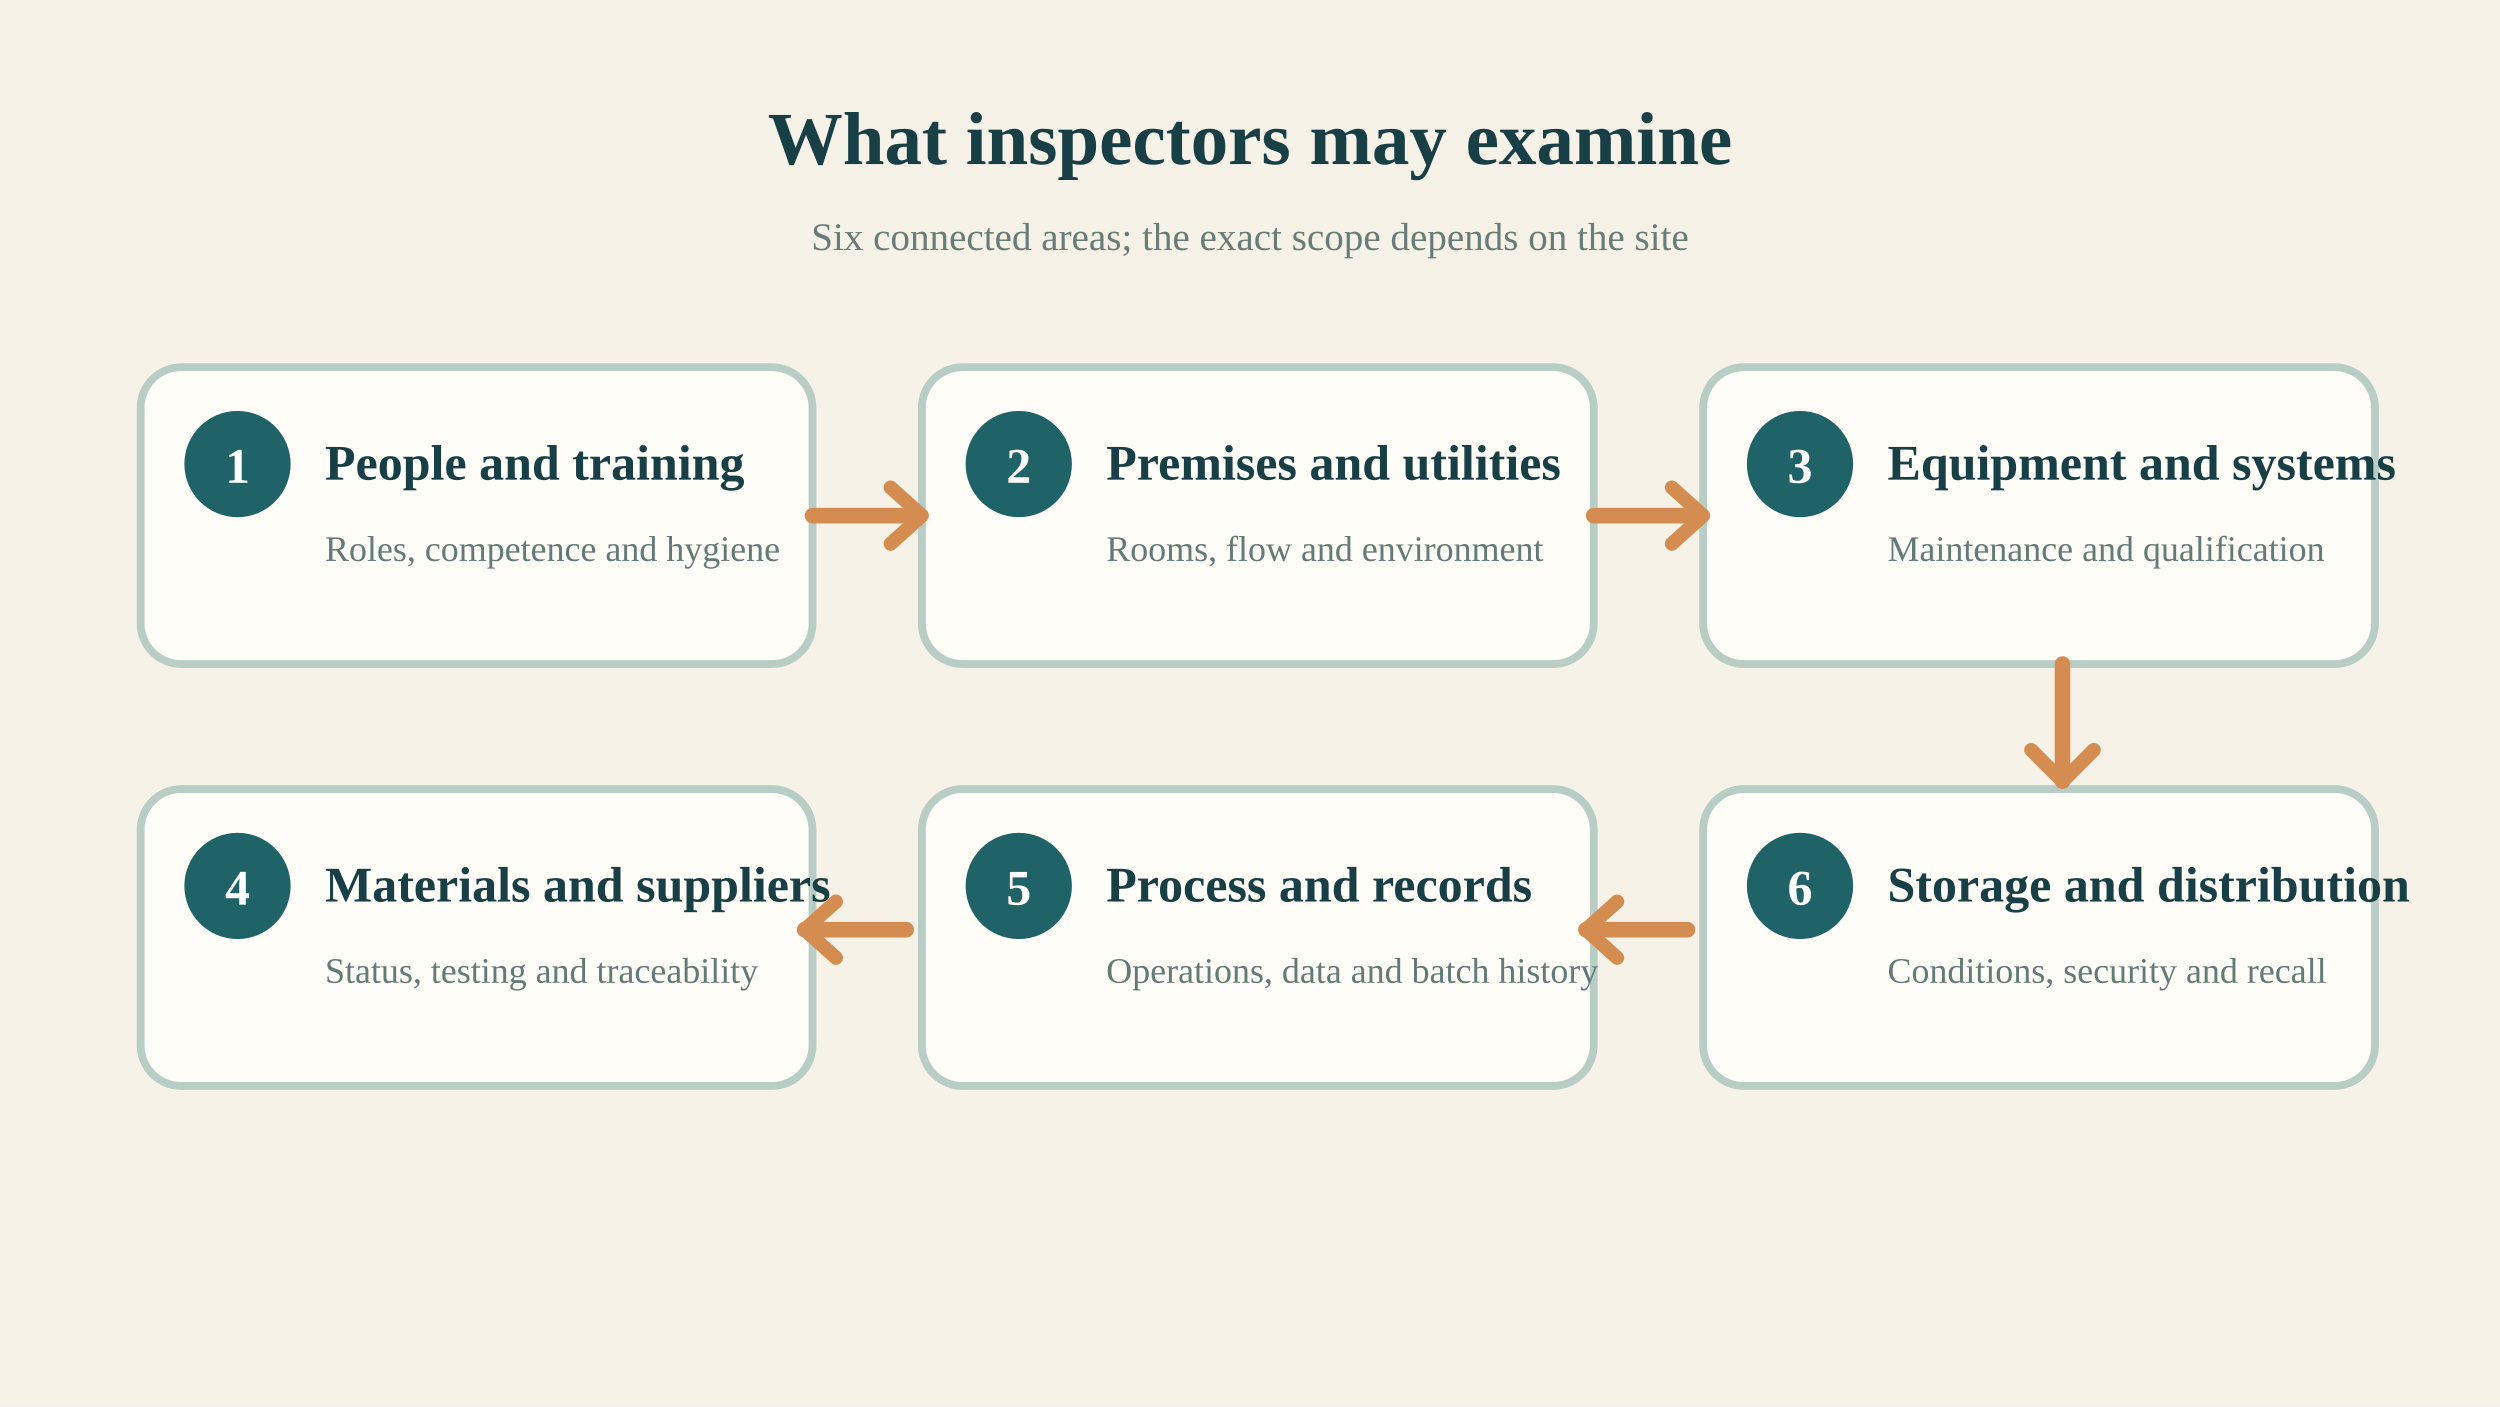
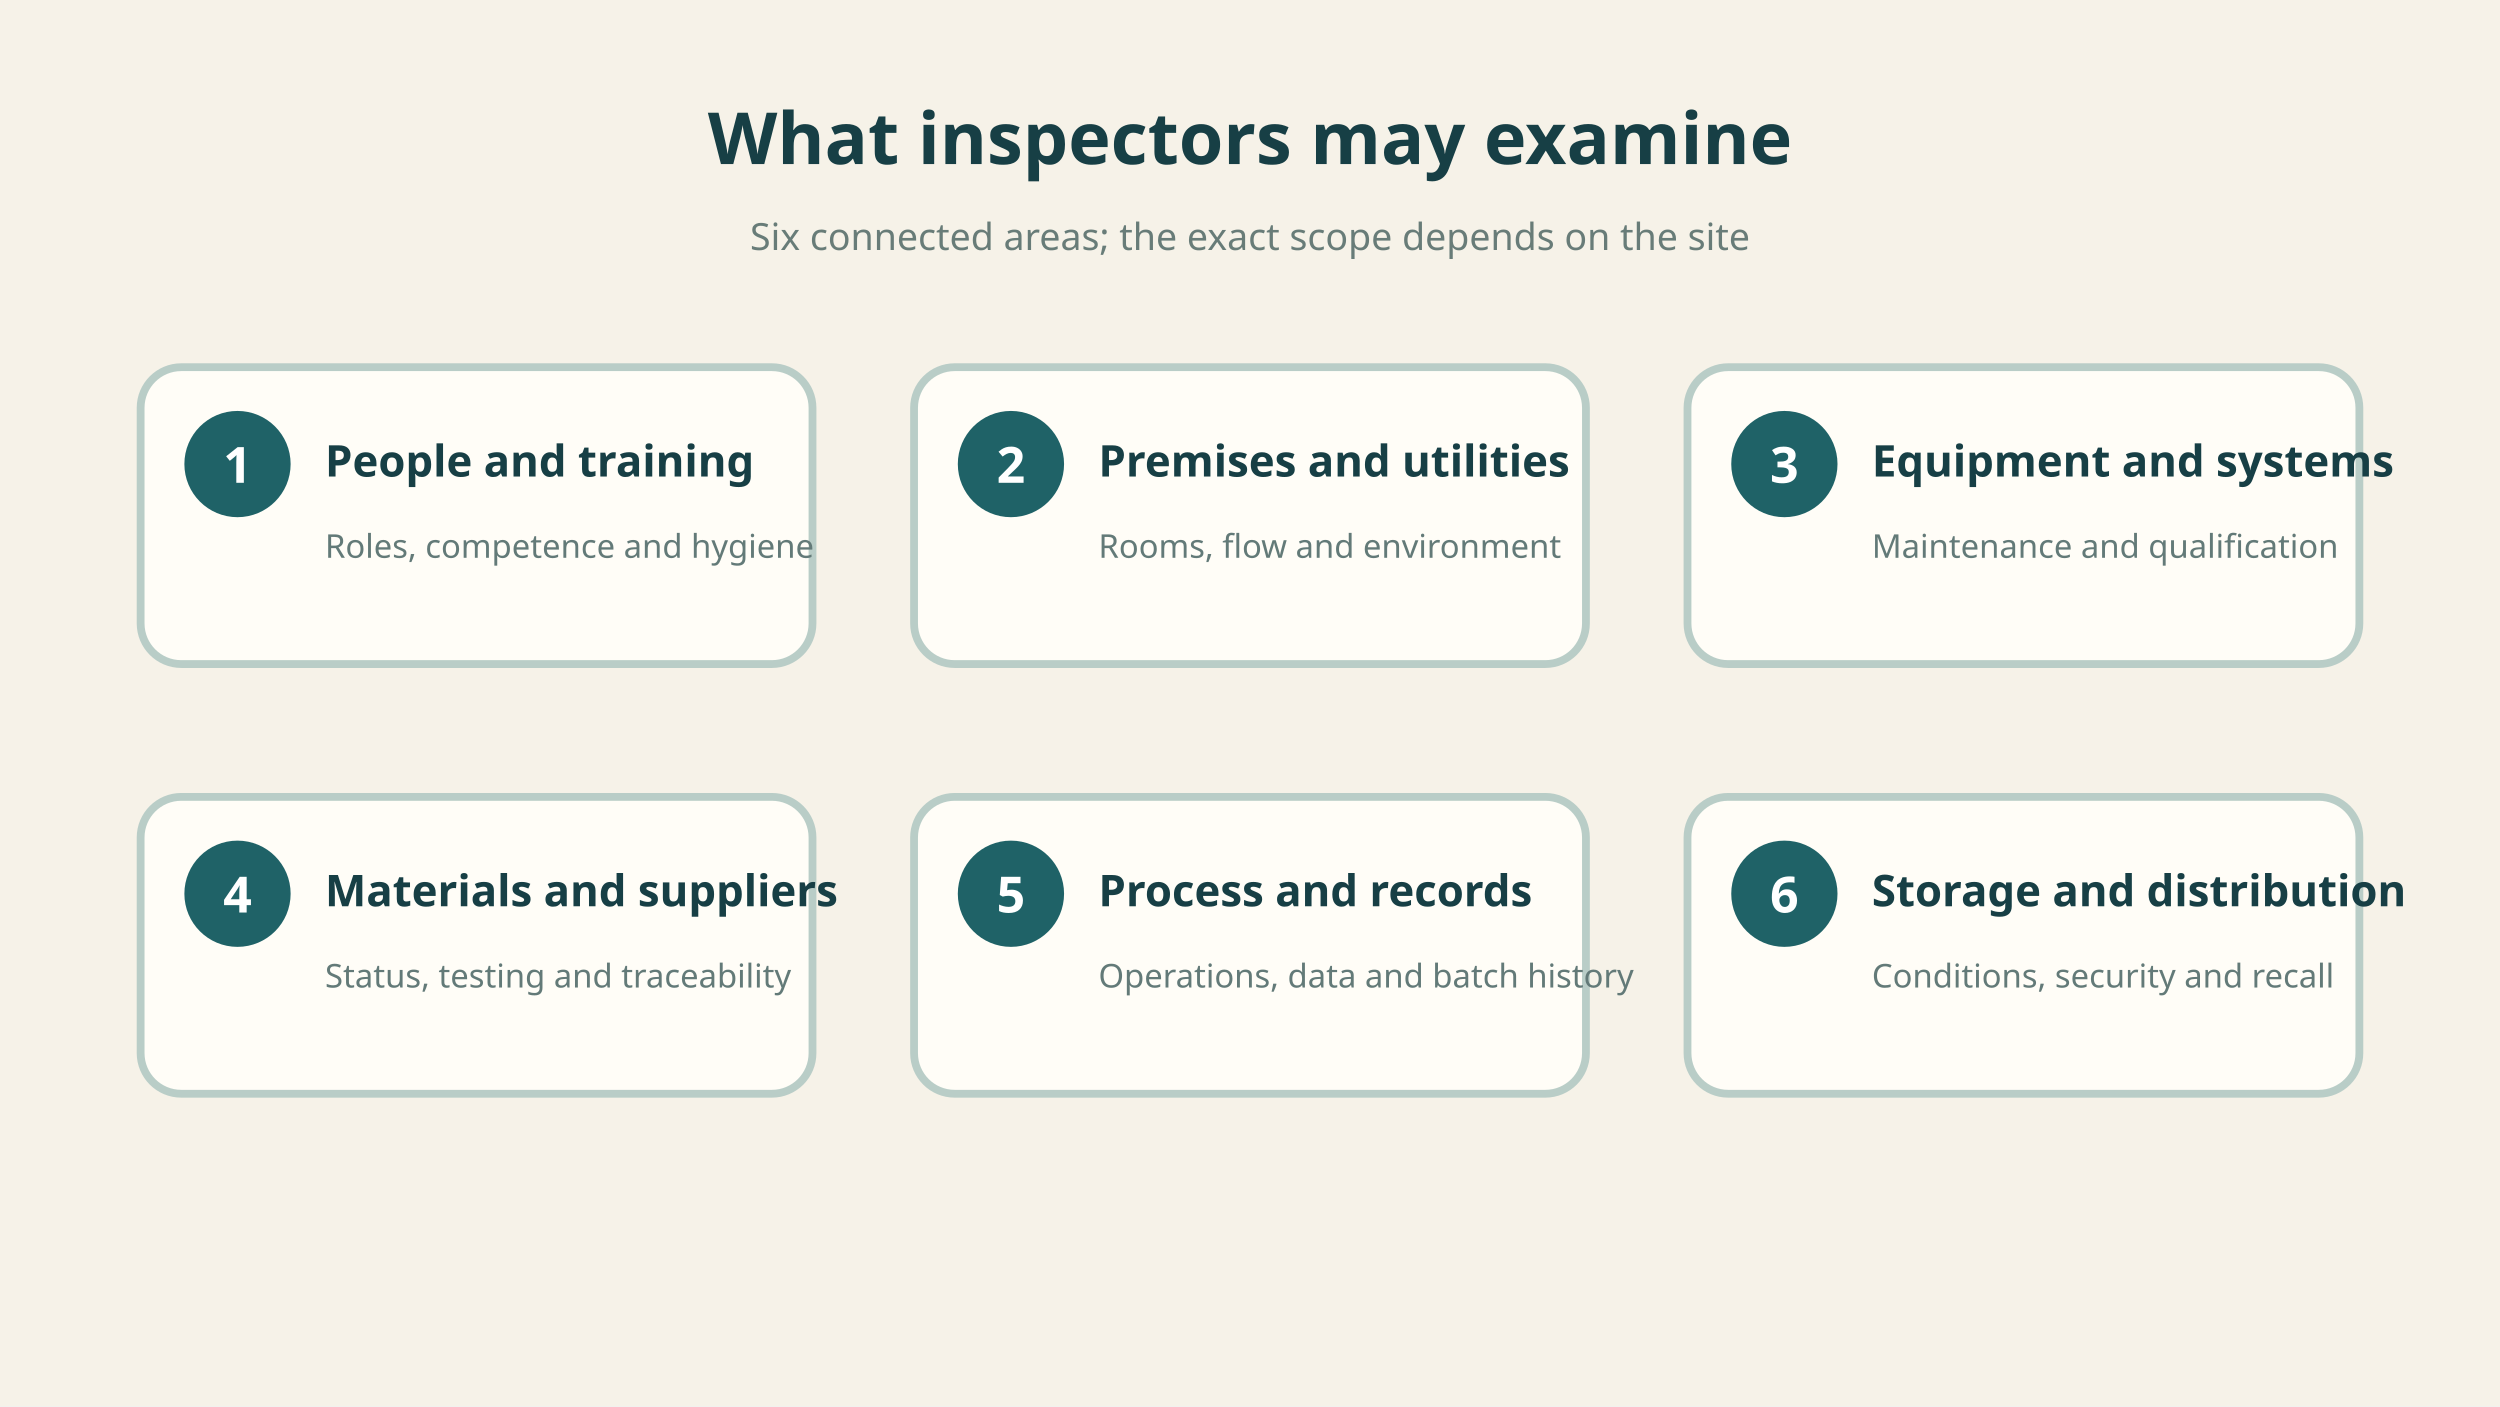
<svg xmlns="http://www.w3.org/2000/svg" width="1600" height="900" viewBox="0 0 1600 900" role="img" aria-labelledby="t d">
  <rect width="1600" height="900" fill="#f6f2e8" />
-   <text x="800" y="105" text-anchor="middle" font-size="48" font-weight="700" fill="#173f45">What inspectors may examine</text>
-   <text x="800" y="160" text-anchor="middle" font-size="25" fill="#687c78">Six connected areas; the exact scope depends on the site</text>
+   <text x="800" y="105" text-anchor="middle" font-family="Poppins, sans-serif" font-size="46" font-weight="700" fill="#173f45">What inspectors may examine</text>
+   <text x="800" y="160" text-anchor="middle" font-family="Poppins, sans-serif" font-size="24" fill="#687c78">Six connected areas; the exact scope depends on the site</text>
  <g>
    <rect x="90" y="235" width="430" height="190" rx="26" fill="#fffdf7" stroke="#b9cdc7" stroke-width="5" />
    <circle cx="152" cy="297" r="34" fill="#1f6267" />
-     <text x="152" y="309" text-anchor="middle" font-size="32" font-weight="700" fill="#fff">1</text>
-     <text x="208" y="307" font-size="32" font-weight="700" fill="#173f45">People and training</text>
-     <text x="208" y="359" font-size="23" fill="#637a78">Roles, competence and hygiene</text>
+     <text x="152" y="309" text-anchor="middle" font-family="Poppins, sans-serif" font-size="32" font-weight="700" fill="#fff">1</text>
+     <text x="208" y="305" font-family="Poppins, sans-serif" font-size="28" font-weight="700" fill="#173f45">People and training</text>
+     <text x="208" y="357" font-family="Poppins, sans-serif" font-size="21" fill="#637a78">Roles, competence and hygiene</text>
  </g>
  <g>
-     <rect x="590" y="235" width="430" height="190" rx="26" fill="#fffdf7" stroke="#b9cdc7" stroke-width="5" />
-     <circle cx="652" cy="297" r="34" fill="#1f6267" />
-     <text x="652" y="309" text-anchor="middle" font-size="32" font-weight="700" fill="#fff">2</text>
-     <text x="708" y="307" font-size="32" font-weight="700" fill="#173f45">Premises and utilities</text>
-     <text x="708" y="359" font-size="23" fill="#637a78">Rooms, flow and environment</text>
+     <rect x="585" y="235" width="430" height="190" rx="26" fill="#fffdf7" stroke="#b9cdc7" stroke-width="5" />
+     <circle cx="647" cy="297" r="34" fill="#1f6267" />
+     <text x="647" y="309" text-anchor="middle" font-family="Poppins, sans-serif" font-size="32" font-weight="700" fill="#fff">2</text>
+     <text x="703" y="305" font-family="Poppins, sans-serif" font-size="28" font-weight="700" fill="#173f45">Premises and utilities</text>
+     <text x="703" y="357" font-family="Poppins, sans-serif" font-size="21" fill="#637a78">Rooms, flow and environment</text>
  </g>
  <g>
-     <rect x="1090" y="235" width="430" height="190" rx="26" fill="#fffdf7" stroke="#b9cdc7" stroke-width="5" />
-     <circle cx="1152" cy="297" r="34" fill="#1f6267" />
-     <text x="1152" y="309" text-anchor="middle" font-size="32" font-weight="700" fill="#fff">3</text>
-     <text x="1208" y="307" font-size="32" font-weight="700" fill="#173f45">Equipment and systems</text>
-     <text x="1208" y="359" font-size="23" fill="#637a78">Maintenance and qualification</text>
+     <rect x="1080" y="235" width="430" height="190" rx="26" fill="#fffdf7" stroke="#b9cdc7" stroke-width="5" />
+     <circle cx="1142" cy="297" r="34" fill="#1f6267" />
+     <text x="1142" y="309" text-anchor="middle" font-family="Poppins, sans-serif" font-size="32" font-weight="700" fill="#fff">3</text>
+     <text x="1198" y="305" font-family="Poppins, sans-serif" font-size="28" font-weight="700" fill="#173f45">Equipment and systems</text>
+     <text x="1198" y="357" font-family="Poppins, sans-serif" font-size="21" fill="#637a78">Maintenance and qualification</text>
  </g>
  <g>
-     <rect x="90" y="505" width="430" height="190" rx="26" fill="#fffdf7" stroke="#b9cdc7" stroke-width="5" />
-     <circle cx="152" cy="567" r="34" fill="#1f6267" />
-     <text x="152" y="579" text-anchor="middle" font-size="32" font-weight="700" fill="#fff">4</text>
-     <text x="208" y="577" font-size="32" font-weight="700" fill="#173f45">Materials and suppliers</text>
-     <text x="208" y="629" font-size="23" fill="#637a78">Status, testing and traceability</text>
+     <rect x="90" y="510" width="430" height="190" rx="26" fill="#fffdf7" stroke="#b9cdc7" stroke-width="5" />
+     <circle cx="152" cy="572" r="34" fill="#1f6267" />
+     <text x="152" y="584" text-anchor="middle" font-family="Poppins, sans-serif" font-size="32" font-weight="700" fill="#fff">4</text>
+     <text x="208" y="580" font-family="Poppins, sans-serif" font-size="28" font-weight="700" fill="#173f45">Materials and suppliers</text>
+     <text x="208" y="632" font-family="Poppins, sans-serif" font-size="21" fill="#637a78">Status, testing and traceability</text>
  </g>
  <g>
-     <rect x="590" y="505" width="430" height="190" rx="26" fill="#fffdf7" stroke="#b9cdc7" stroke-width="5" />
-     <circle cx="652" cy="567" r="34" fill="#1f6267" />
-     <text x="652" y="579" text-anchor="middle" font-size="32" font-weight="700" fill="#fff">5</text>
-     <text x="708" y="577" font-size="32" font-weight="700" fill="#173f45">Process and records</text>
-     <text x="708" y="629" font-size="23" fill="#637a78">Operations, data and batch history</text>
+     <rect x="585" y="510" width="430" height="190" rx="26" fill="#fffdf7" stroke="#b9cdc7" stroke-width="5" />
+     <circle cx="647" cy="572" r="34" fill="#1f6267" />
+     <text x="647" y="584" text-anchor="middle" font-family="Poppins, sans-serif" font-size="32" font-weight="700" fill="#fff">5</text>
+     <text x="703" y="580" font-family="Poppins, sans-serif" font-size="28" font-weight="700" fill="#173f45">Process and records</text>
+     <text x="703" y="632" font-family="Poppins, sans-serif" font-size="21" fill="#637a78">Operations, data and batch history</text>
  </g>
  <g>
-     <rect x="1090" y="505" width="430" height="190" rx="26" fill="#fffdf7" stroke="#b9cdc7" stroke-width="5" />
-     <circle cx="1152" cy="567" r="34" fill="#1f6267" />
-     <text x="1152" y="579" text-anchor="middle" font-size="32" font-weight="700" fill="#fff">6</text>
-     <text x="1208" y="577" font-size="32" font-weight="700" fill="#173f45">Storage and distribution</text>
-     <text x="1208" y="629" font-size="23" fill="#637a78">Conditions, security and recall</text>
+     <rect x="1080" y="510" width="430" height="190" rx="26" fill="#fffdf7" stroke="#b9cdc7" stroke-width="5" />
+     <circle cx="1142" cy="572" r="34" fill="#1f6267" />
+     <text x="1142" y="584" text-anchor="middle" font-family="Poppins, sans-serif" font-size="32" font-weight="700" fill="#fff">6</text>
+     <text x="1198" y="580" font-family="Poppins, sans-serif" font-size="28" font-weight="700" fill="#173f45">Storage and distribution</text>
+     <text x="1198" y="632" font-family="Poppins, sans-serif" font-size="21" fill="#637a78">Conditions, security and recall</text>
  </g>
-   <path d="M520 330 H585 M1020 330 H1085 M1320 425 V500 M1080 595 H1015 M580 595 H515" fill="none" stroke="#d48c50" stroke-width="10" stroke-linecap="round" stroke-linejoin="round" />
-   <path d="M570 312 L590 330 L570 348 M1070 312 L1090 330 L1070 348 M1300 480 L1320 500 L1340 480 M1035 577 L1015 595 L1035 613 M535 577 L515 595 L535 613" fill="none" stroke="#d48c50" stroke-width="9" stroke-linecap="round" stroke-linejoin="round" />
</svg>
